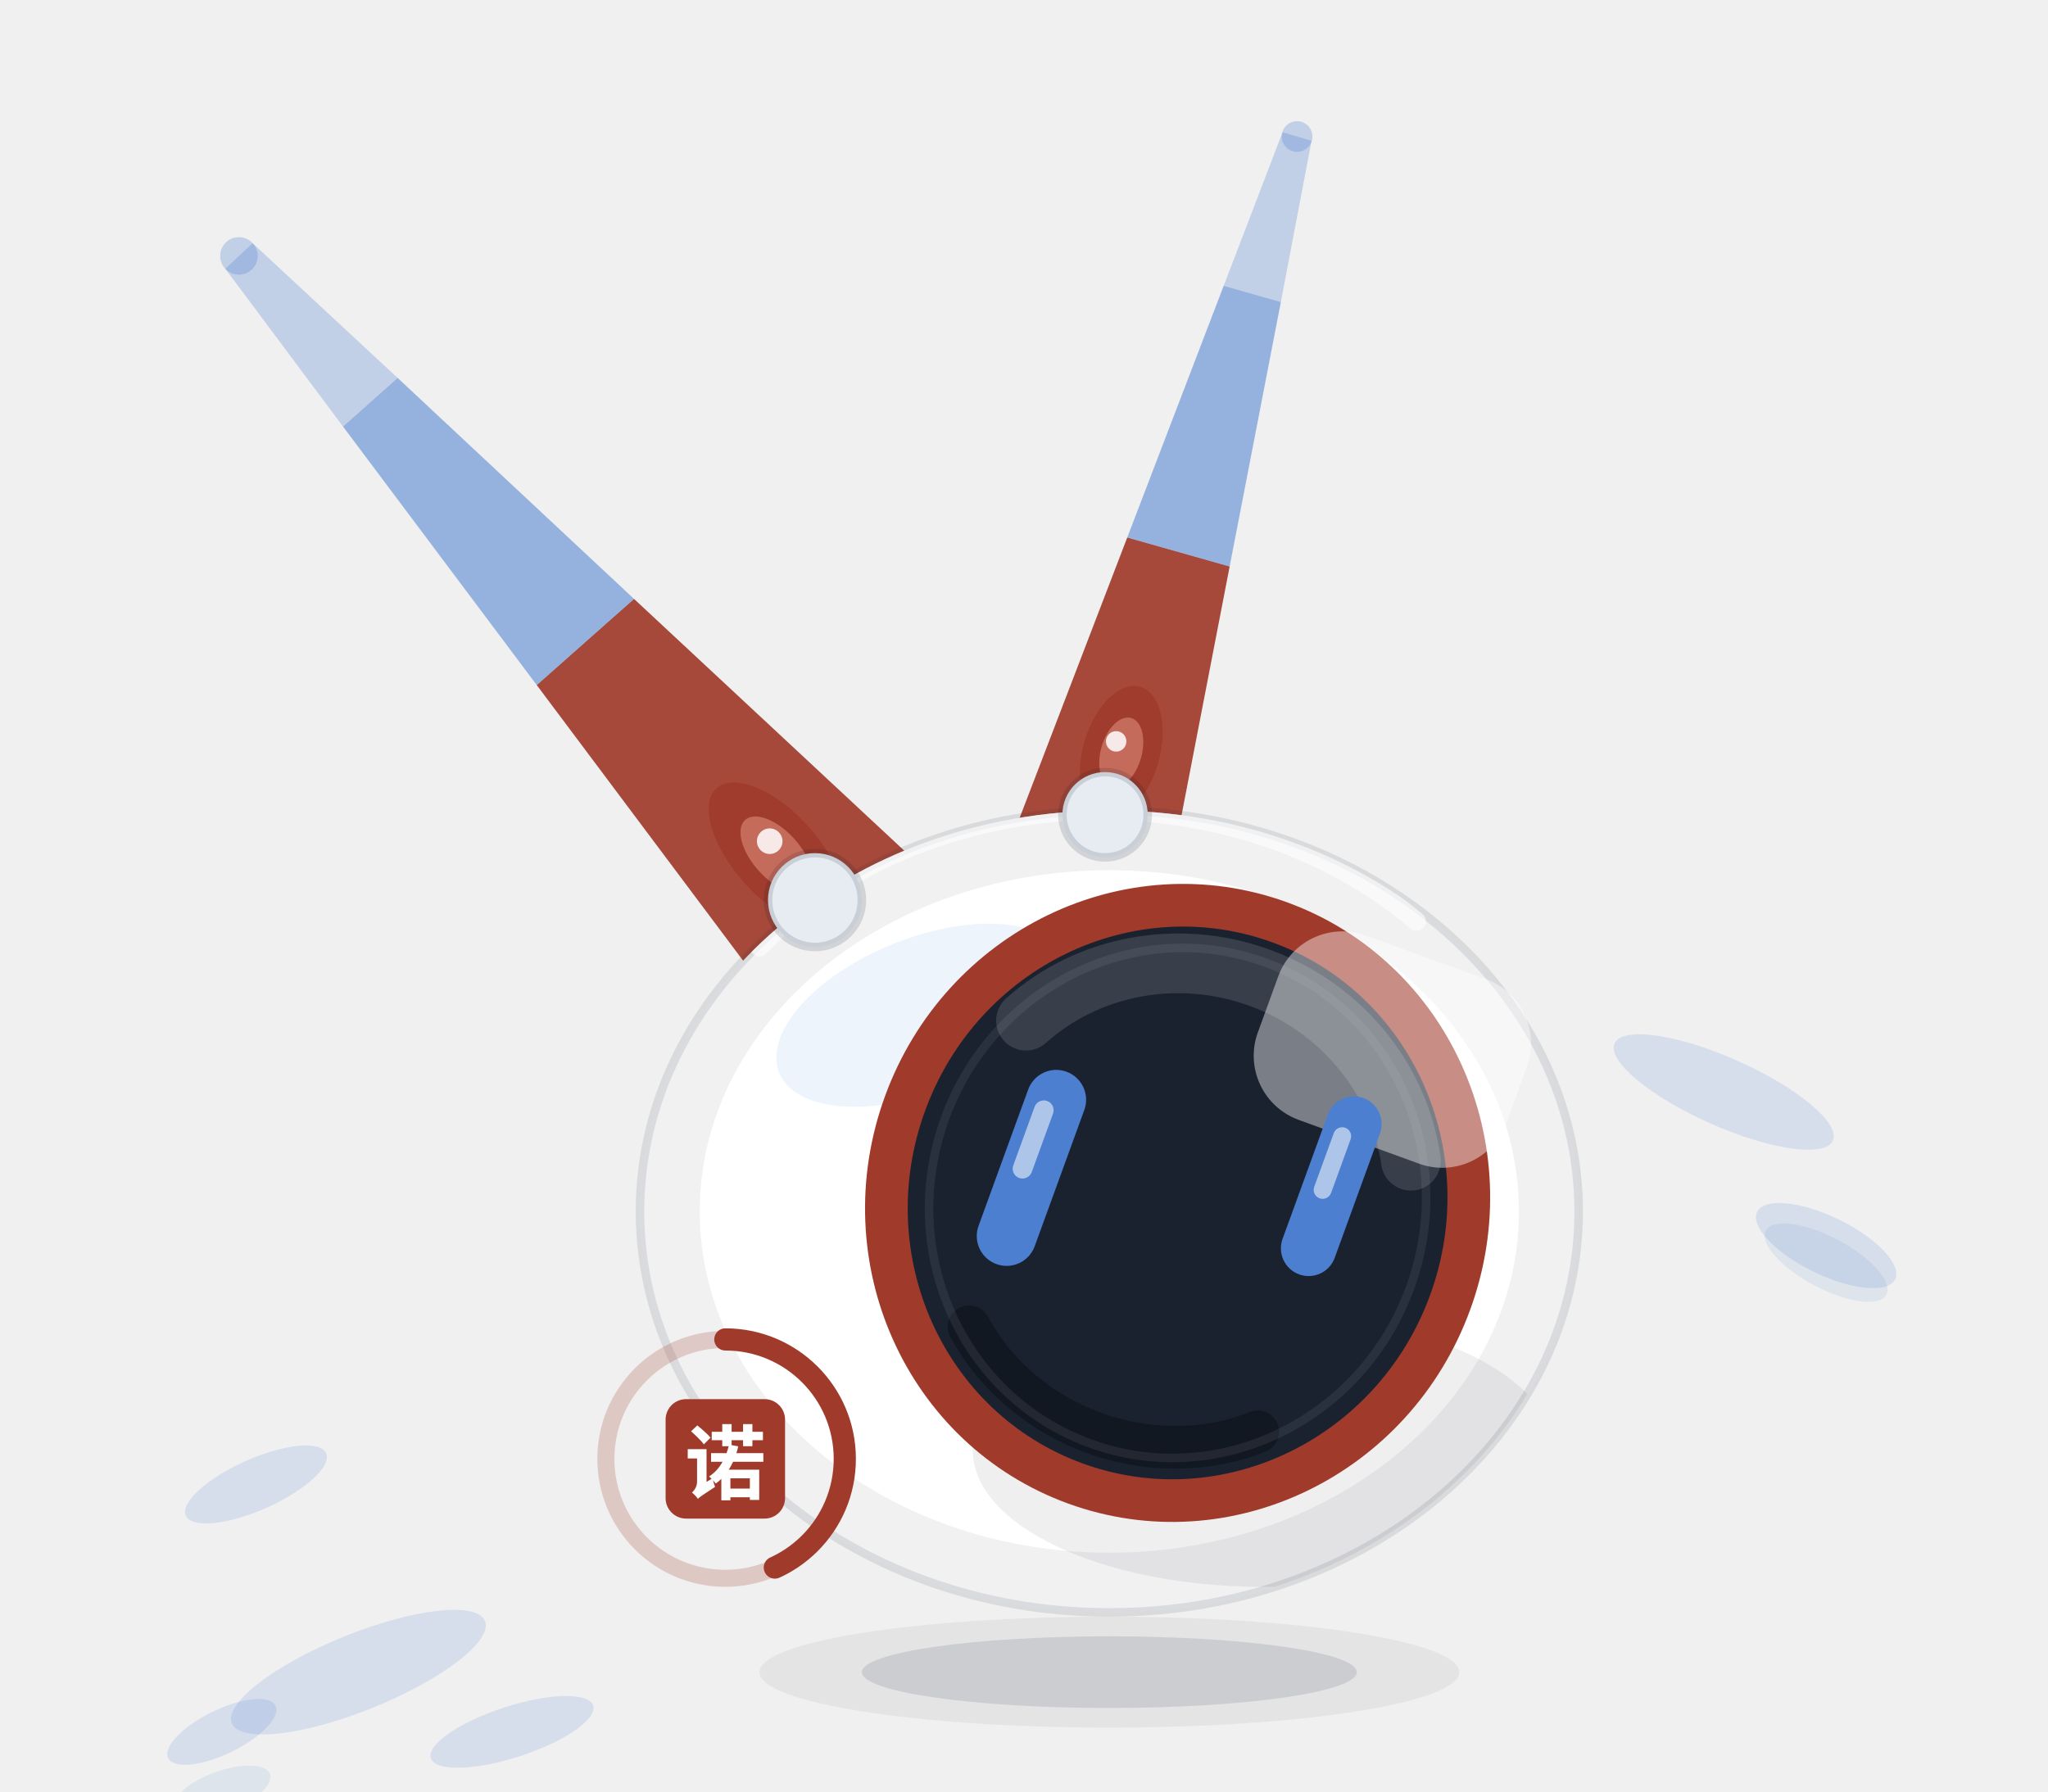
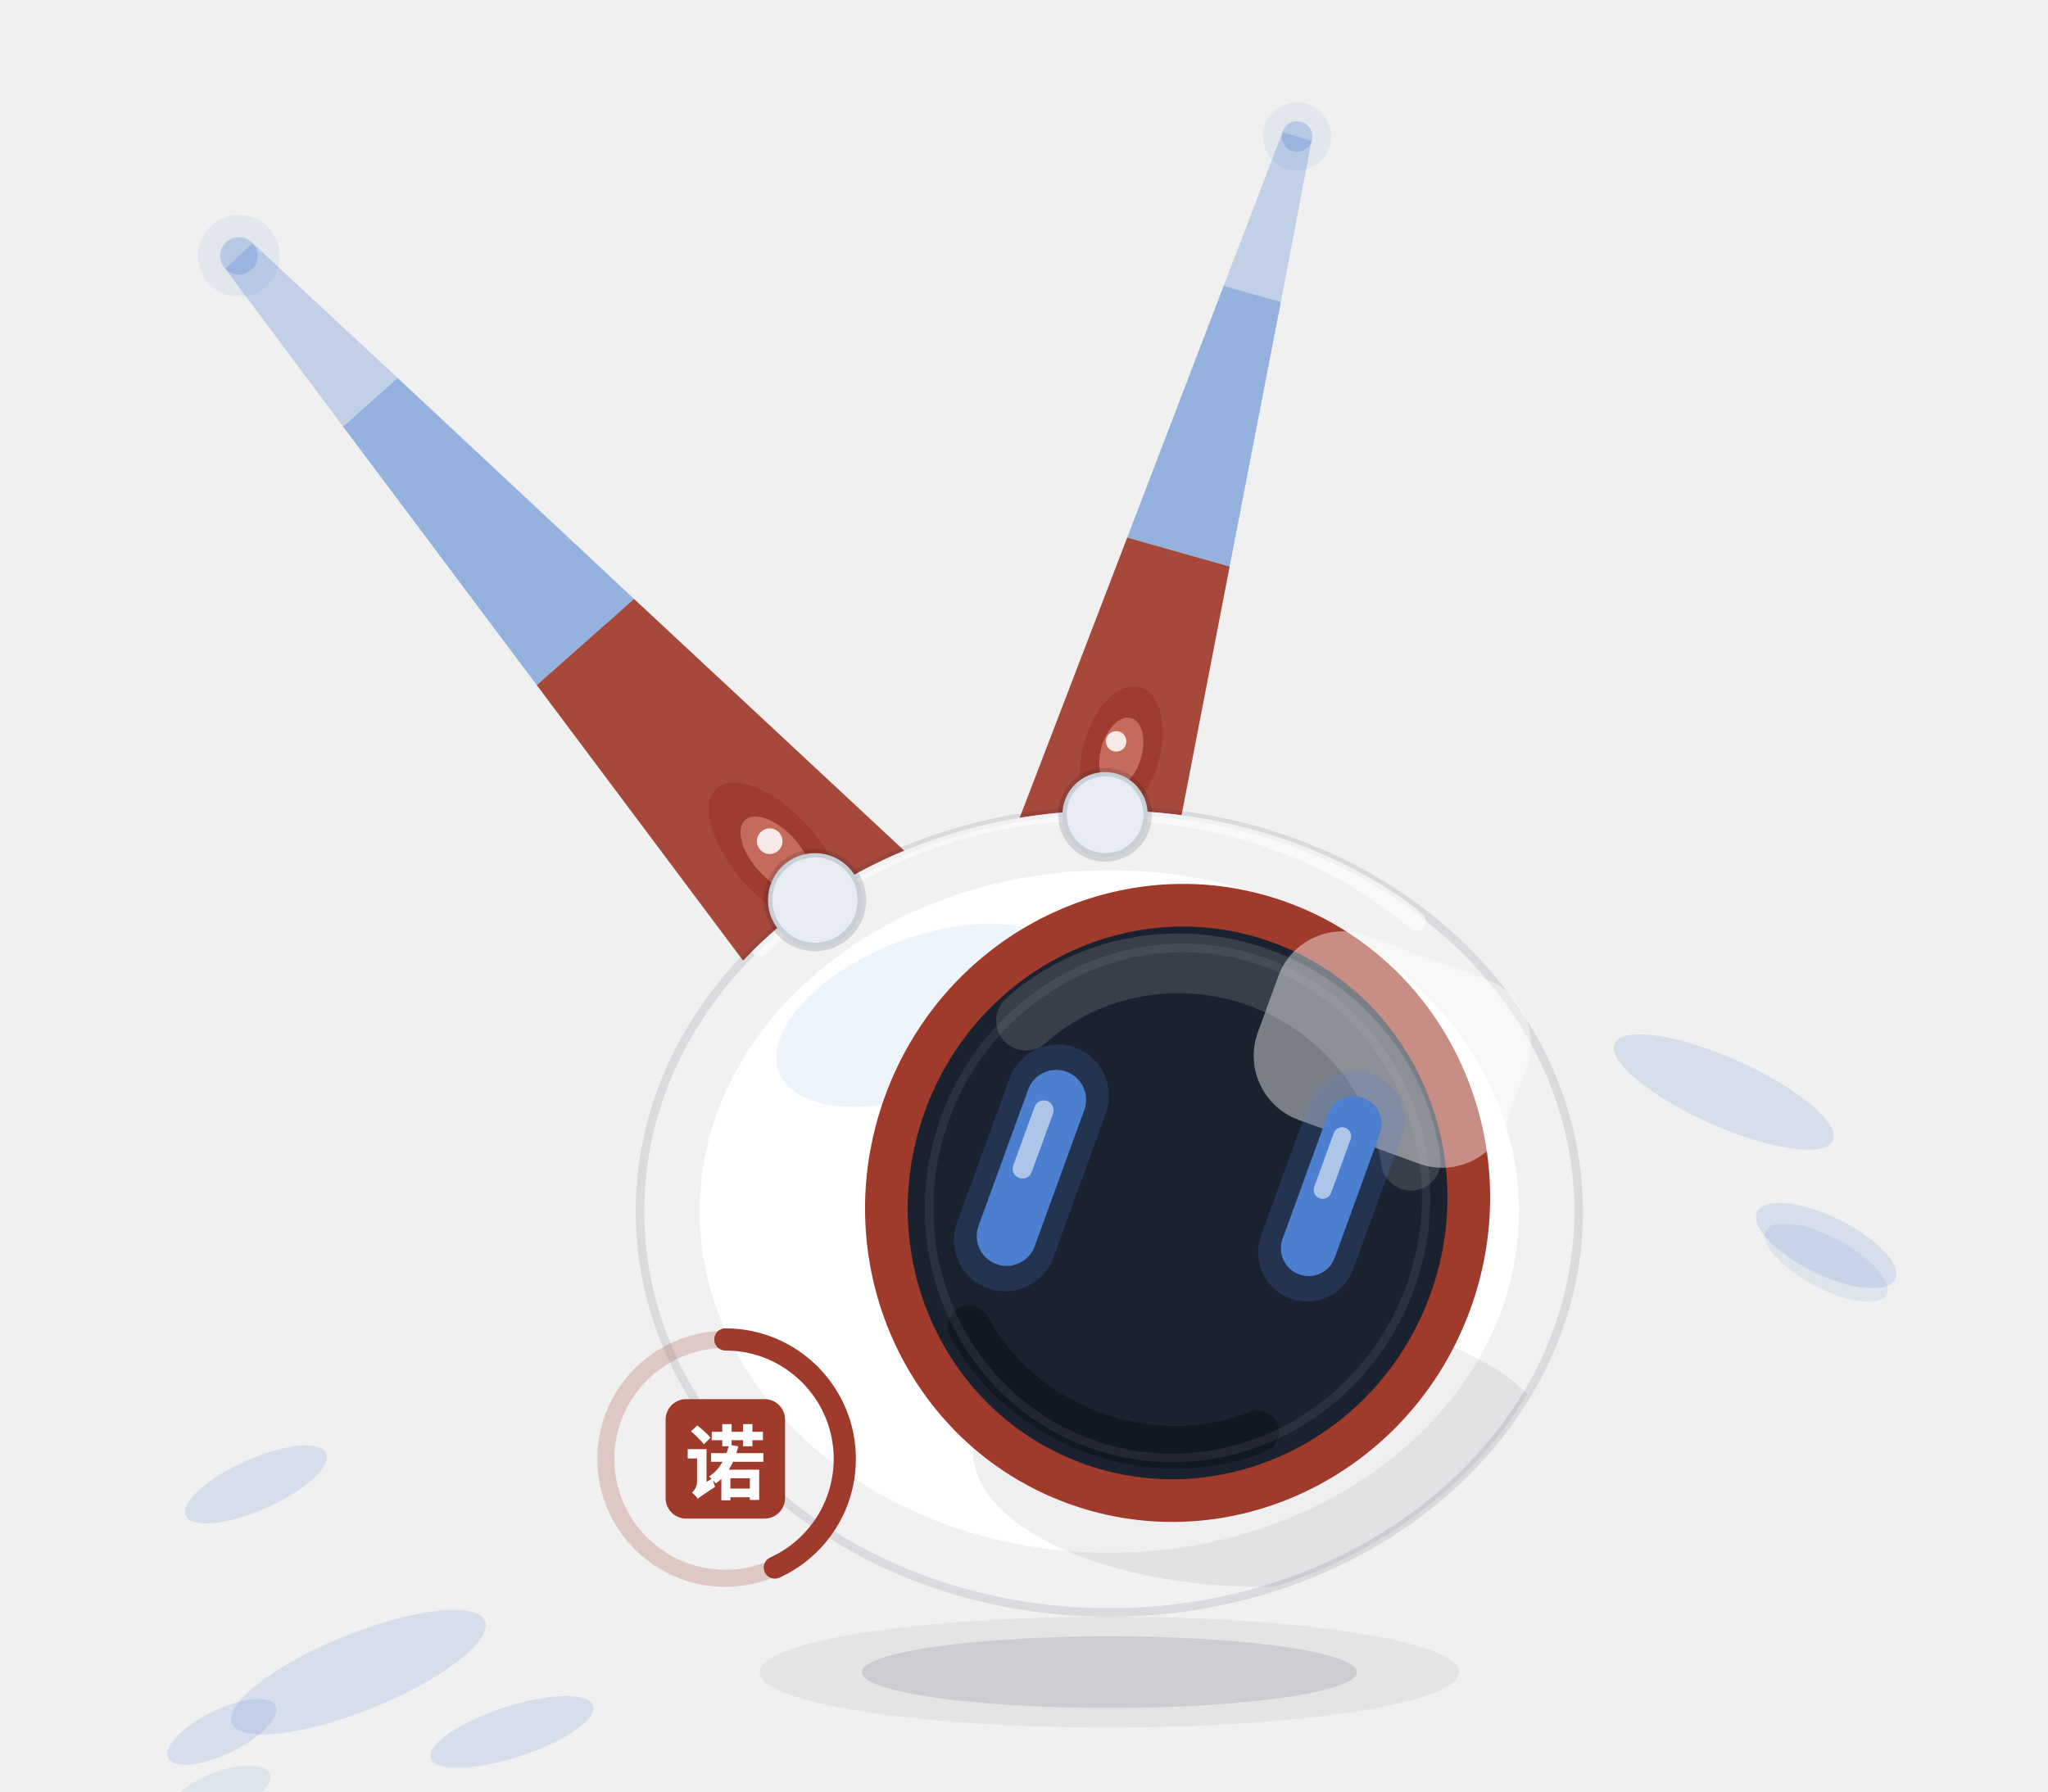
<svg xmlns="http://www.w3.org/2000/svg" width="240" height="210" viewBox="0 0 240 210" role="img" aria-label="诺瓦 v4：专注态（计时进行中）">
  <defs>
    <clipPath id="ballClip">
      <ellipse cx="130" cy="142" rx="55" ry="47" />
    </clipPath>
  </defs>
  <g fill="rgba(76,127,208,.16)">
    <ellipse cx="42" cy="196" rx="16" ry="4.5" transform="rotate(-22 42 196)" />
    <ellipse cx="60" cy="203" rx="10" ry="3" transform="rotate(-18 60 203)" />
    <ellipse cx="30" cy="174" rx="9" ry="3" transform="rotate(-24 30 174)" />
    <ellipse cx="202" cy="128" rx="14" ry="4" transform="rotate(24 202 128)" />
    <ellipse cx="26" cy="203" rx="7" ry="2.6" transform="rotate(-26 26 203)" />
    <ellipse cx="214" cy="146" rx="9" ry="3.4" transform="rotate(26 214 146)" />
  </g>
  <g fill="rgba(76,127,208,.11)">
    <ellipse cx="214" cy="148" rx="8" ry="3" transform="rotate(28 214 148)" />
    <ellipse cx="26" cy="210" rx="6" ry="2.4" transform="rotate(-20 26 210)" />
  </g>
  <path d="M106.6 100.3L74.3 70.2L62.9 80.3L89.4 115.7Z" fill="rgba(160,59,44,.92)" />
  <path d="M74.3 70.2L46.6 44.3L40.2 50.0L62.9 80.3Z" fill="rgba(76,127,208,.55)" />
  <path d="M46.6 44.3L29.6 28.5L26.4 31.5L40.2 50.0Z" fill="rgba(76,127,208,.28)" />
+   <circle cx="28" cy="30" r="4.8" fill="rgba(76,127,208,.28)" opacity=".3" />
  <circle cx="28" cy="30" r="2.2" fill="rgba(76,127,208,.28)" />
  <path d="M137.1 102.6L144.1 66.4L132.1 63.0L118.9 97.4Z" fill="rgba(160,59,44,.92)" />
  <path d="M144.1 66.4L150.1 35.4L143.4 33.5L132.1 63.0Z" fill="rgba(76,127,208,.55)" />
  <path d="M150.1 35.4L153.7 16.5L150.3 15.5L143.4 33.5Z" fill="rgba(76,127,208,.28)" />
+   <circle cx="152" cy="16" r="4.0" fill="rgba(76,127,208,.28)" opacity=".3" />
  <circle cx="152" cy="16" r="1.8" fill="rgba(76,127,208,.28)" />
  <ellipse cx="91" cy="100.2" rx="10.5" ry="5" transform="rotate(48 91 100.2)" fill="rgba(160,59,44,.92)" />
  <ellipse cx="91" cy="100.2" rx="5.5" ry="2.8" transform="rotate(48 91 100.2)" fill="rgba(203,116,99,.85)" />
  <circle cx="90.2" cy="98.6" r="1.5" fill="rgba(255,255,255,.85)" />
  <ellipse cx="131.4" cy="88.2" rx="8" ry="4.5" transform="rotate(-74 131.4 88.2)" fill="rgba(160,59,44,.92)" />
  <ellipse cx="131.4" cy="88.2" rx="4.2" ry="2.4" transform="rotate(-74 131.4 88.2)" fill="rgba(203,116,99,.85)" />
  <circle cx="130.8" cy="86.9" r="1.2" fill="rgba(255,255,255,.85)" />
  <ellipse cx="130" cy="142" rx="55" ry="47" fill="#FFFFFF" stroke="rgba(18,26,40,.10)" stroke-width="1" />
  <ellipse cx="130" cy="142" rx="51.5" ry="43.5" fill="none" stroke="rgba(18,26,40,.06)" stroke-width="7" clip-path="url(#ballClip)" />
  <path d="M89 111 A 52 44 0 0 1 166 108" fill="none" stroke="rgba(255,255,255,.8)" stroke-width="2.2" stroke-linecap="round" clip-path="url(#ballClip)" opacity=".75" />
  <path d="M86 172 A 51 42 0 0 0 174 172" fill="none" stroke="rgba(18,26,40,.08)" stroke-width="1.5" clip-path="url(#ballClip)" />
  <ellipse cx="148" cy="170" rx="34" ry="16" fill="rgba(18,26,40,.07)" clip-path="url(#ballClip)" />
  <ellipse cx="108" cy="119" rx="18" ry="9" fill="rgba(224,234,248,.55)" transform="rotate(-22 108 119)" />
  <circle cx="95.5" cy="105.5" r="5.5" fill="#E7ECF3" stroke="rgba(18,26,40,.14)" stroke-width="1" />
  <circle cx="129.5" cy="95.5" r="5" fill="#E7ECF3" stroke="rgba(18,26,40,.14)" stroke-width="1" />
  <g transform="rotate(20 138 141)">
    <ellipse cx="138" cy="141" rx="34" ry="35" fill="#1A2230" />
    <path d="M114 127 A 27 26 0 0 1 162 127" fill="none" stroke="rgba(255,255,255,.13)" stroke-width="7" stroke-linecap="round" />
    <path d="M120 163 A 26 24 0 0 0 156 163" fill="none" stroke="rgba(0,0,0,.3)" stroke-width="5" stroke-linecap="round" />
    <ellipse cx="138" cy="141" rx="34" ry="35" fill="none" stroke="#A03B2C" stroke-width="5" />
    <ellipse cx="138" cy="141" rx="29" ry="30" fill="none" stroke="rgba(255,255,255,.07)" stroke-width="1" />
    <rect x="140" y="104" width="31" height="23" rx="8" fill="rgba(255,255,255,.42)" />
+     <rect x="114.5" y="128.0" width="12" height="30.0" rx="6" fill="#4C7FD0" opacity=".2" />
+     <rect x="148.5" y="119.0" width="11.5" height="28.0" rx="5.75" fill="#4C7FD0" opacity=".2" />
    <rect x="117" y="131.0" width="7" height="24.0" rx="3.5" fill="#4C7FD0" />
    <rect x="151" y="122.0" width="6.5" height="22.0" rx="3.25" fill="#4C7FD0" />
    <rect x="118.4" y="135.0" width="2.3" height="9.6" rx="1.15" fill="rgba(255,255,255,.55)" />
    <rect x="152.4" y="126.0" width="2.1" height="8.8" rx="1.05" fill="rgba(255,255,255,.55)" />
  </g>
  <circle cx="85" cy="171" r="14" fill="none" stroke="rgba(160,59,44,.22)" stroke-width="2" />
  <circle cx="85" cy="171" r="14" fill="none" stroke="#A03B2C" stroke-width="2.6" stroke-linecap="round" stroke-dasharray="38 50" transform="rotate(-90 85 171)" />
  <rect x="78" y="164" width="14" height="14" rx="2.4" fill="#A03B2C" />
  <text x="85" y="175" text-anchor="middle" font-family="'Songti SC','Noto Serif SC','SimSun',serif" font-size="9.5" font-weight="700" fill="#FFFFFF">诺</text>
  <ellipse cx="130" cy="196" rx="41" ry="6.5" fill="rgba(18,26,40,.11)" opacity=".5" />
  <ellipse cx="130" cy="196" rx="29" ry="4.2" fill="rgba(18,26,40,.11)" />
</svg>
